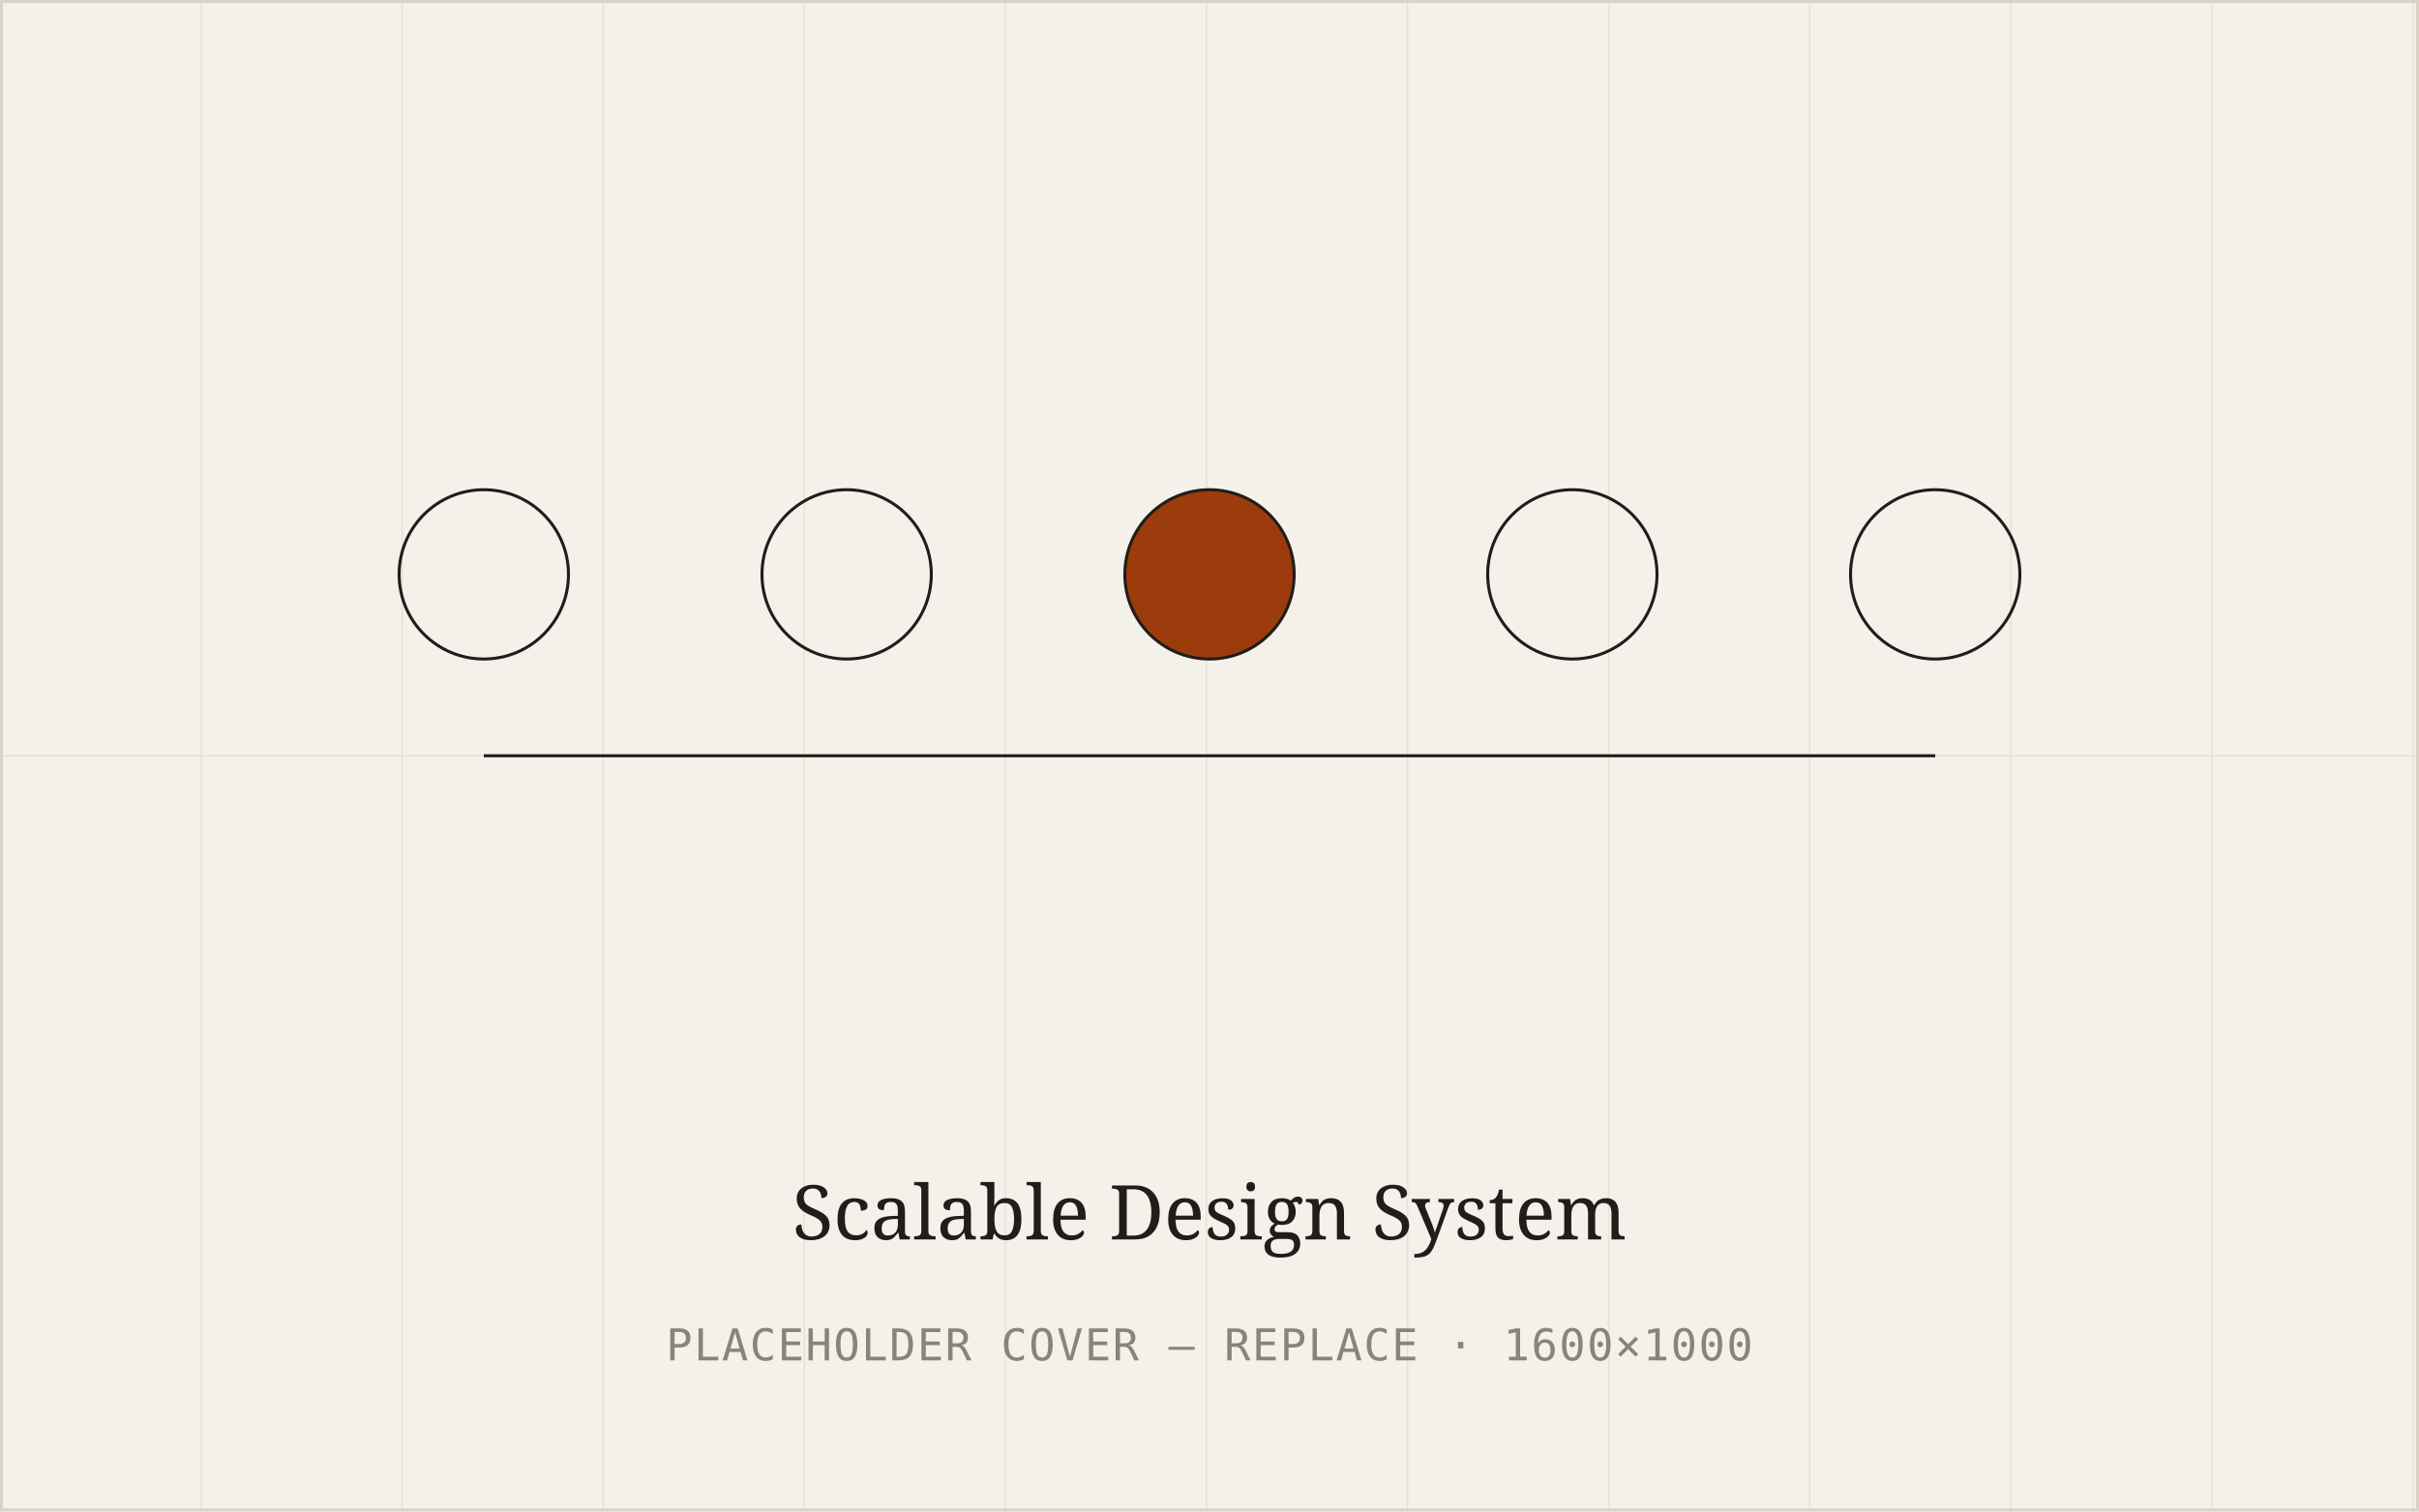
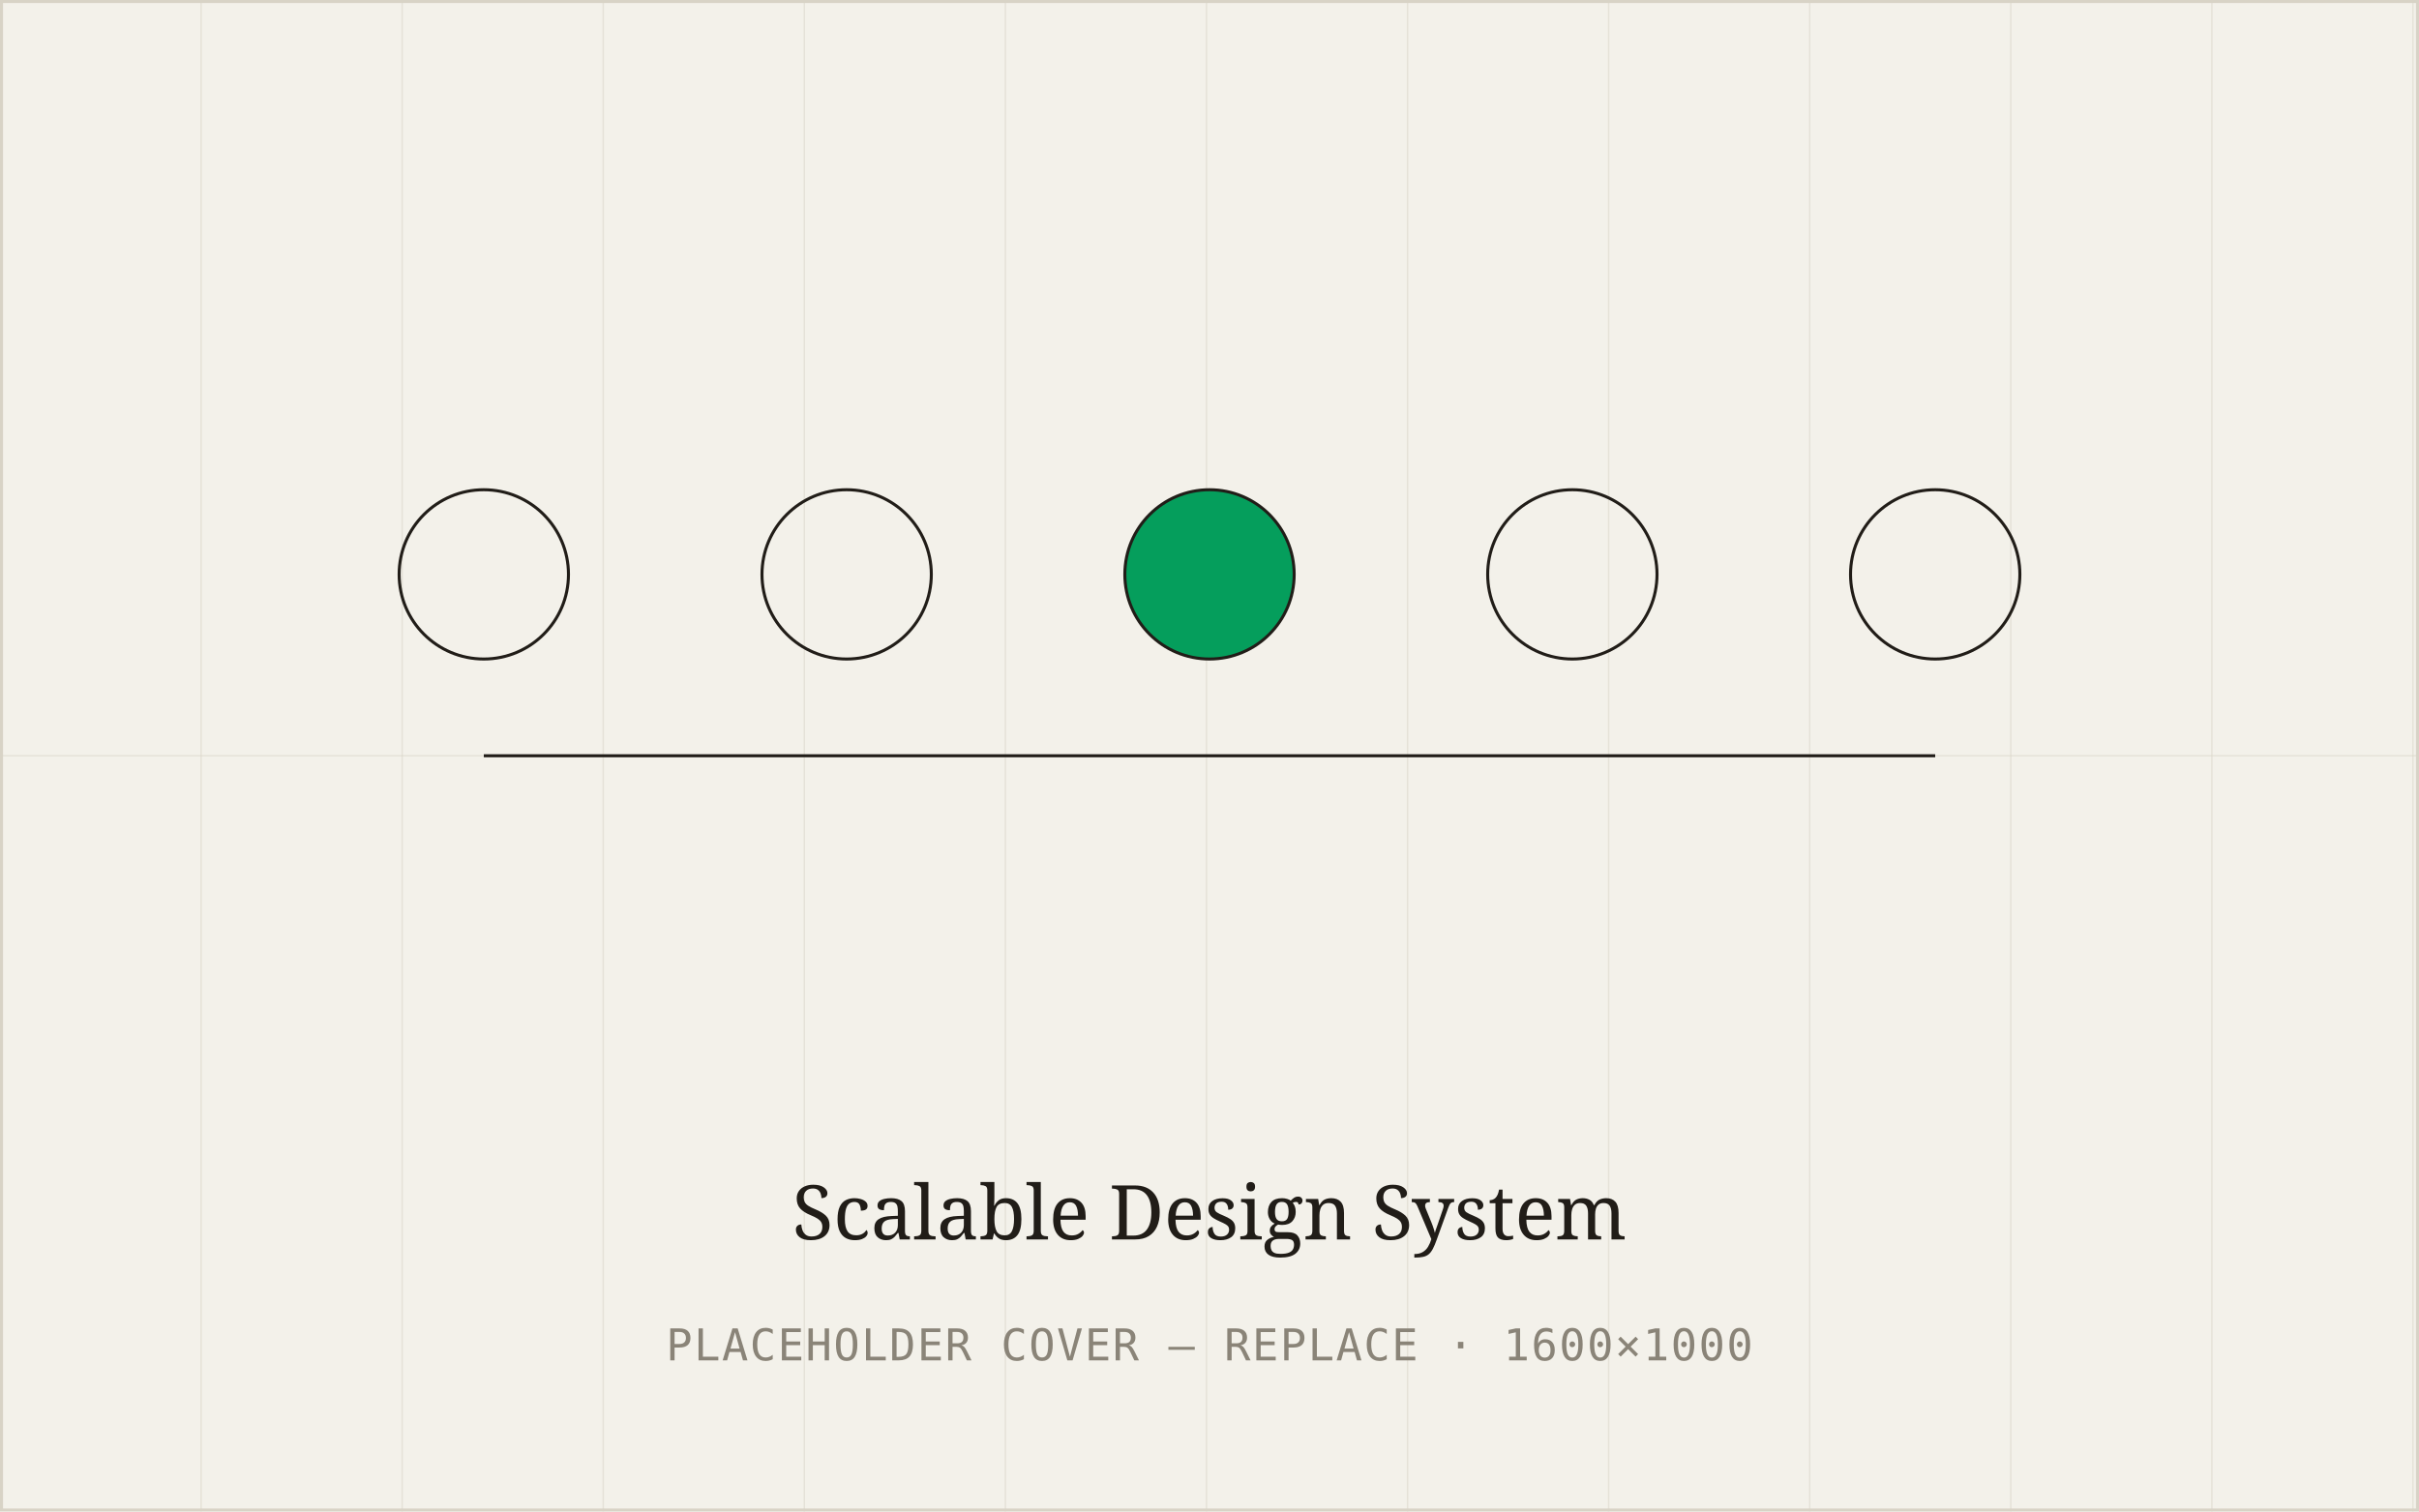
<svg xmlns="http://www.w3.org/2000/svg" viewBox="0 0 1600 1000" role="img" aria-label="Scalable Design System — placeholder image">
  <rect width="1600" height="1000" fill="#f3f1ea" />
  <line x1="133" y1="0" x2="133" y2="1000" stroke="#d8d3c6" stroke-width="1" opacity="0.5" />
  <line x1="266" y1="0" x2="266" y2="1000" stroke="#d8d3c6" stroke-width="1" opacity="0.5" />
  <line x1="399" y1="0" x2="399" y2="1000" stroke="#d8d3c6" stroke-width="1" opacity="0.5" />
  <line x1="532" y1="0" x2="532" y2="1000" stroke="#d8d3c6" stroke-width="1" opacity="0.5" />
  <line x1="665" y1="0" x2="665" y2="1000" stroke="#d8d3c6" stroke-width="1" opacity="0.5" />
  <line x1="798" y1="0" x2="798" y2="1000" stroke="#d8d3c6" stroke-width="1" opacity="0.5" />
  <line x1="931" y1="0" x2="931" y2="1000" stroke="#d8d3c6" stroke-width="1" opacity="0.5" />
  <line x1="1064" y1="0" x2="1064" y2="1000" stroke="#d8d3c6" stroke-width="1" opacity="0.5" />
  <line x1="1197" y1="0" x2="1197" y2="1000" stroke="#d8d3c6" stroke-width="1" opacity="0.5" />
  <line x1="1330" y1="0" x2="1330" y2="1000" stroke="#d8d3c6" stroke-width="1" opacity="0.5" />
  <line x1="1463" y1="0" x2="1463" y2="1000" stroke="#d8d3c6" stroke-width="1" opacity="0.5" />
  <line x1="1596" y1="0" x2="1596" y2="1000" stroke="#d8d3c6" stroke-width="1" opacity="0.5" />
  <line x1="0" y1="500" x2="1600" y2="500" stroke="#d8d3c6" stroke-width="1" opacity="0.5" />
  <circle cx="320" cy="380" r="56" fill="none" stroke="#211d18" stroke-width="2" />
  <circle cx="560" cy="380" r="56" fill="none" stroke="#211d18" stroke-width="2" />
-   <circle cx="800" cy="380" r="56" fill="#9c3b0b" stroke="#211d18" stroke-width="2" />
+   <circle cx="800" cy="380" r="56" fill="#059e5c" stroke="#211d18" stroke-width="2" />
  <circle cx="1040" cy="380" r="56" fill="none" stroke="#211d18" stroke-width="2" />
  <circle cx="1280" cy="380" r="56" fill="none" stroke="#211d18" stroke-width="2" />
  <line x1="320" y1="500" x2="1280" y2="500" stroke="#211d18" stroke-width="2" />
  <rect x="1" y="1" width="1598" height="998" fill="none" stroke="#d8d3c6" stroke-width="2" />
  <text x="800" y="820" text-anchor="middle" font-family="Georgia, serif" font-size="50" fill="#211d18">Scalable Design System</text>
  <text x="800" y="900" text-anchor="middle" font-family="Menlo, monospace" font-size="29" fill="#8a8478" letter-spacing="1">PLACEHOLDER COVER — REPLACE · 1600×1000</text>
</svg>
